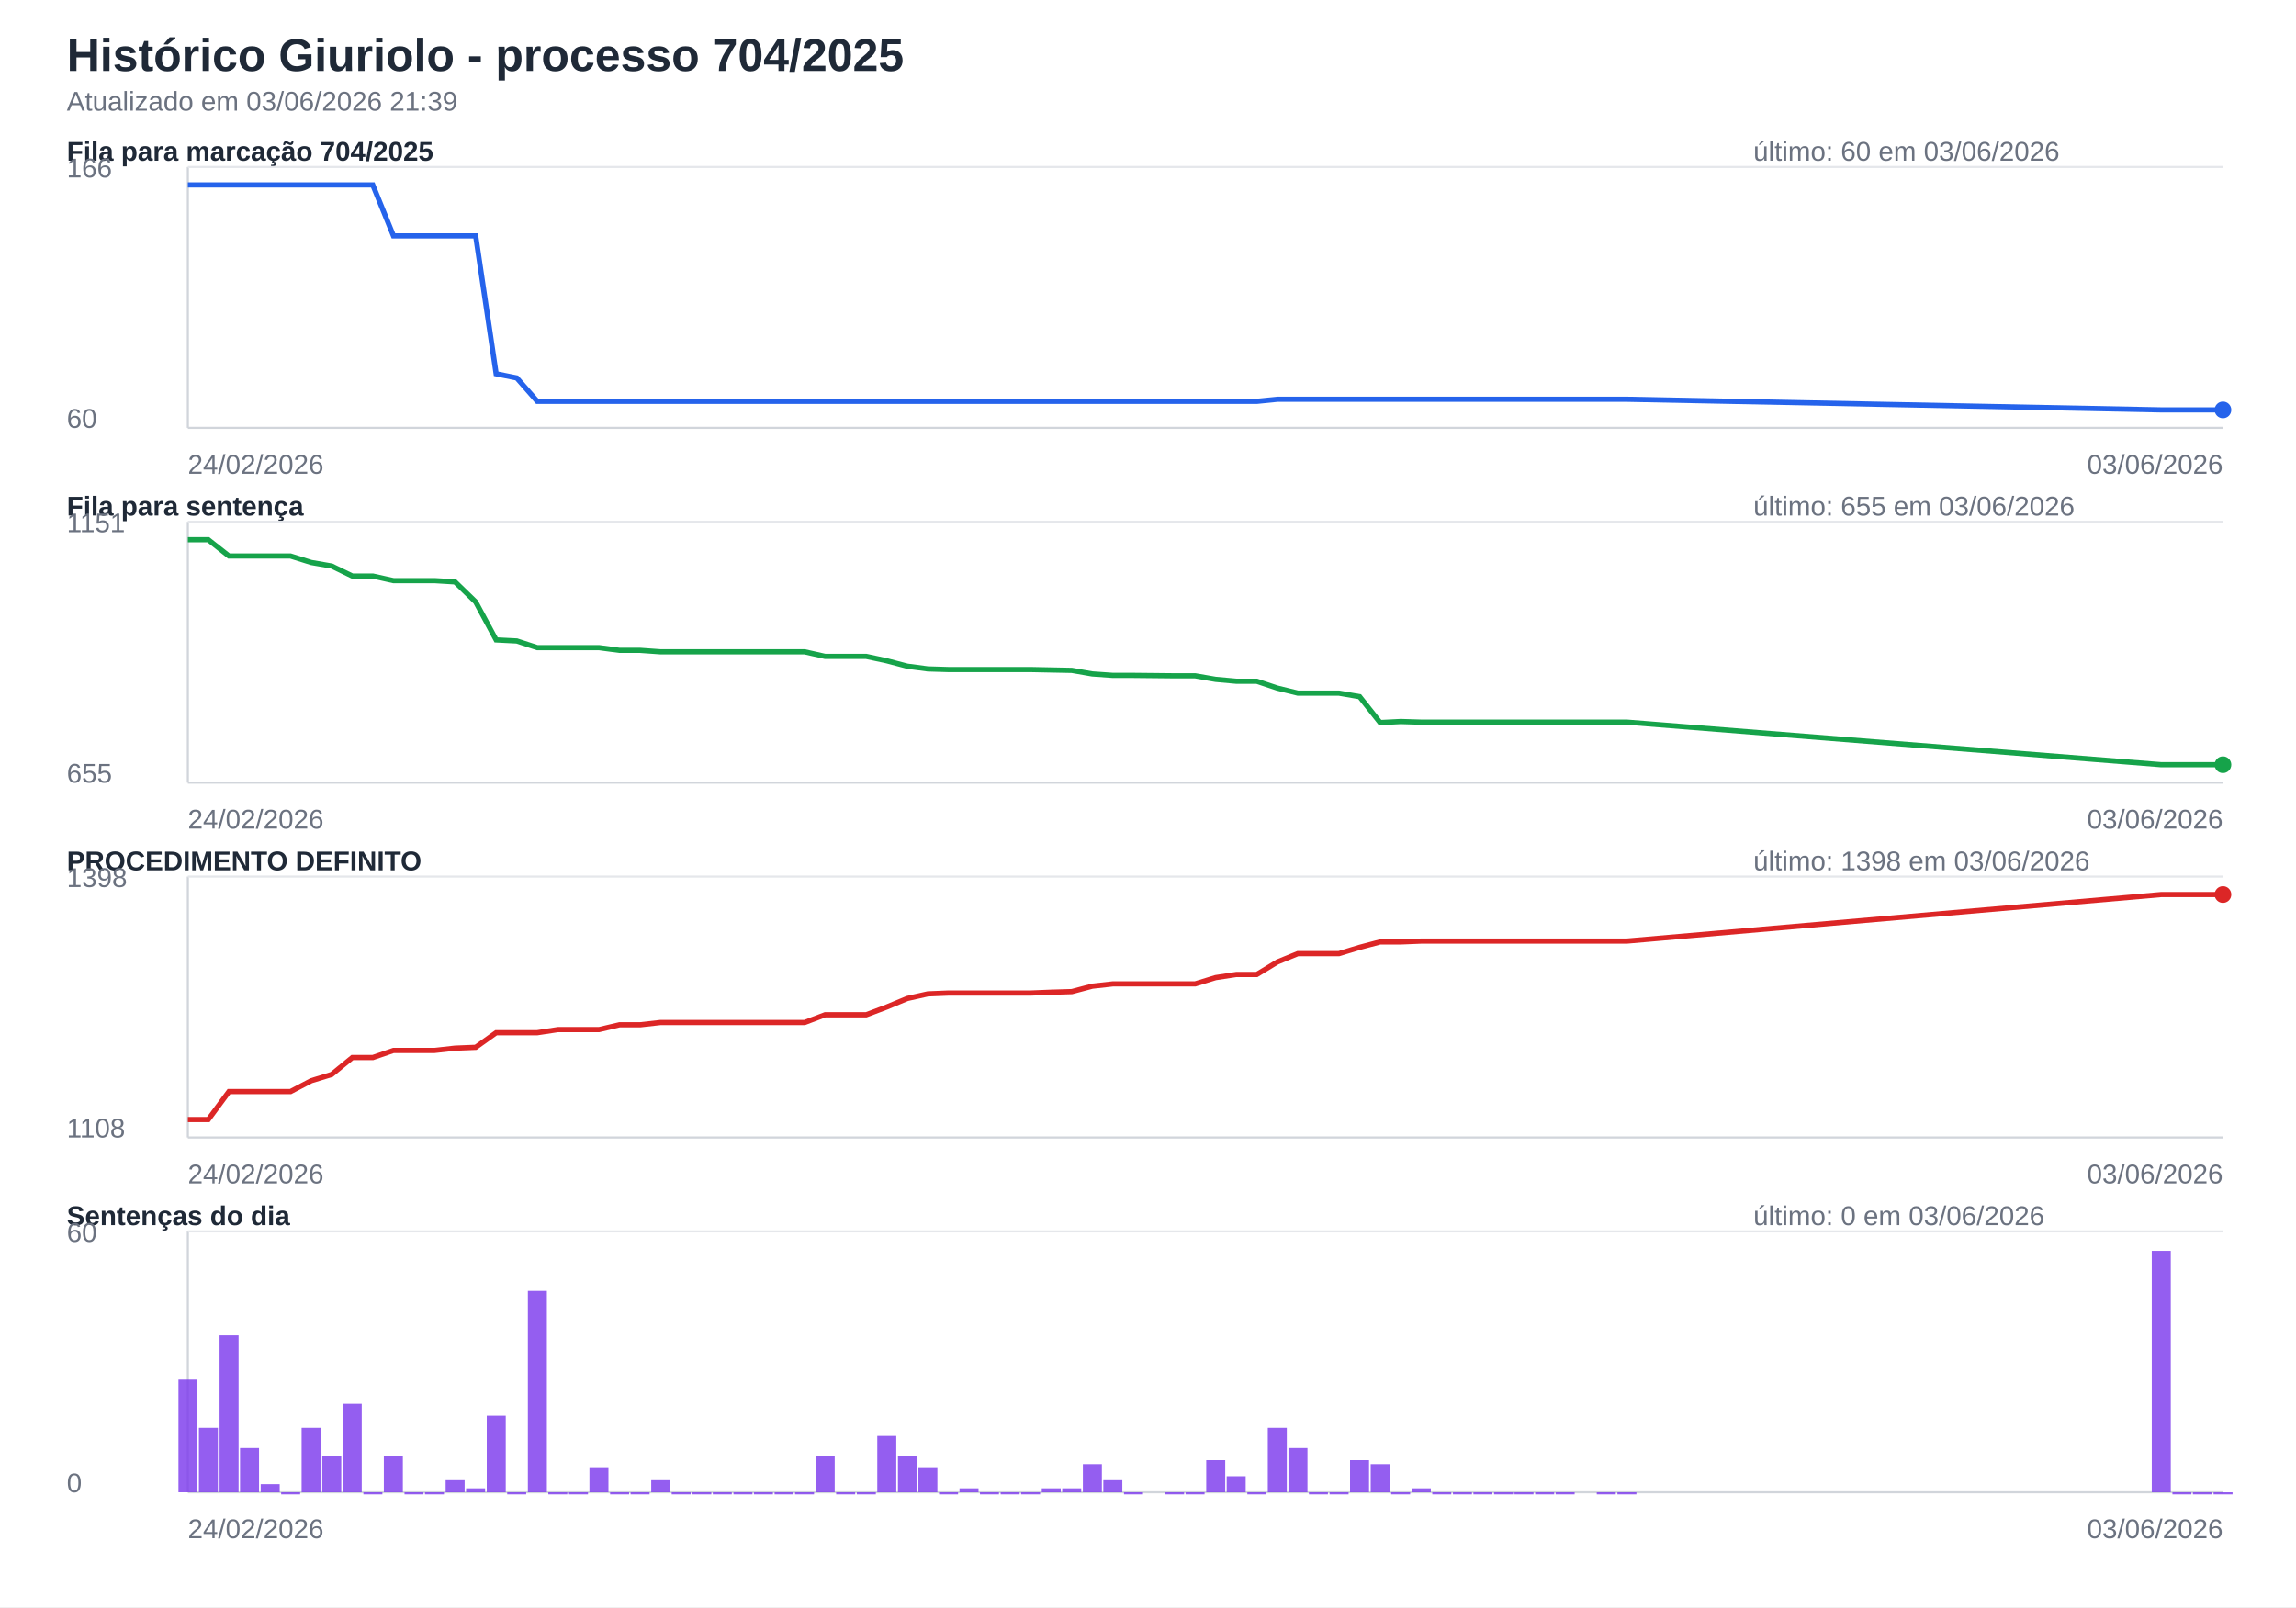
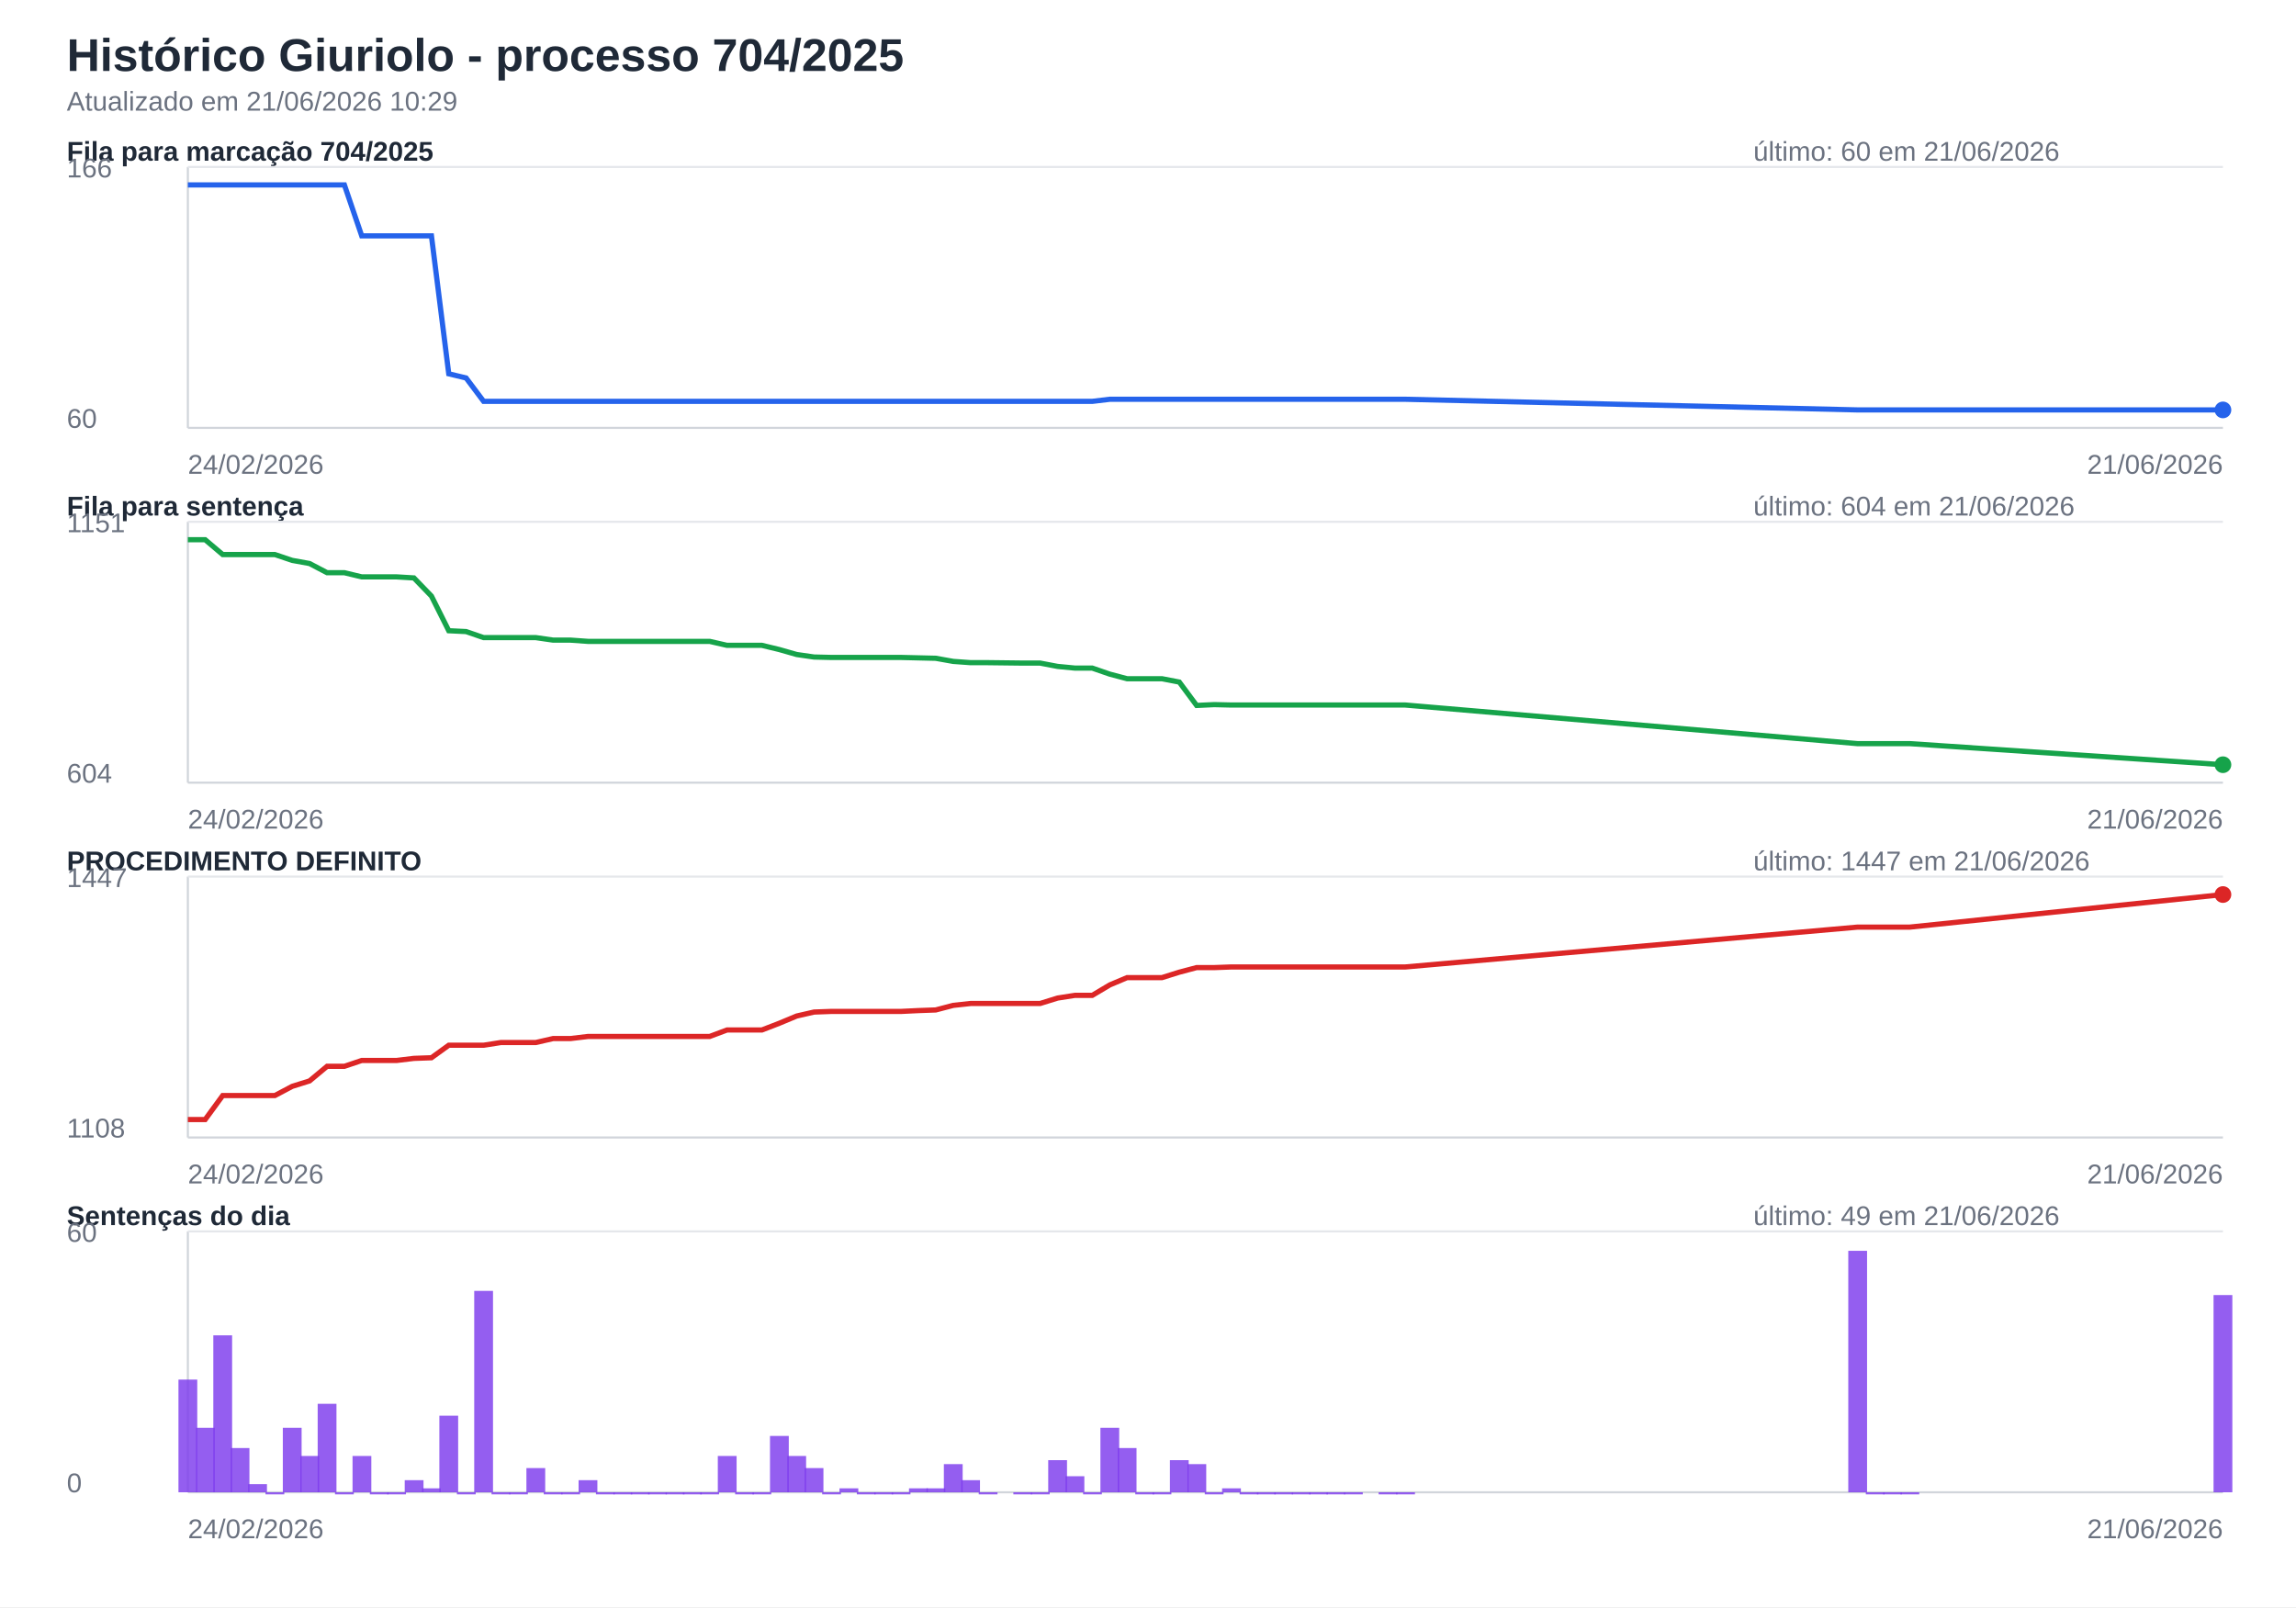
<svg xmlns="http://www.w3.org/2000/svg" width="1100" height="770" viewBox="0 0 1100 770">
  <rect width="100%" height="100%" fill="#ffffff" />
  <style>text{font-family:Segoe UI,Arial,sans-serif;font-size:13px;fill:#1f2937}.titulo{font-size:22px;font-weight:700}.sub{fill:#6b7280}.eixo{stroke:#d1d5db;stroke-width:1}.grade{stroke:#e5e7eb;stroke-width:1}.linha{fill:none;stroke-width:2.5}.barra{opacity:.82}</style>
  <text class="titulo" x="32" y="34">Histórico Giuriolo - processo 704/2025</text>
-   <text class="sub" x="32" y="53">Atualizado em 03/06/2026 21:39</text>
+   <text class="sub" x="32" y="53">Atualizado em 21/06/2026 10:29</text>
  <text x="32" y="77" font-weight="700">Fila para marcação 704/2025</text>
-   <text class="sub" x="840" y="77">último: 60 em 03/06/2026</text>
+   <text class="sub" x="840" y="77">último: 60 em 21/06/2026</text>
  <line class="eixo" x1="90" y1="205" x2="1065" y2="205" />
  <line class="eixo" x1="90" y1="80" x2="90" y2="205" />
  <line class="grade" x1="90" y1="80" x2="1065" y2="80" />
  <text class="sub" x="32" y="85">166</text>
  <text class="sub" x="32" y="205">60</text>
-   <path class="linha" stroke="#2563eb" d="M90.0,88.6 L99.8,88.6 L109.7,88.6 L119.5,88.6 L129.4,88.6 L139.2,88.6 L149.1,88.6 L158.9,88.6 L168.8,88.6 L178.6,88.6 L188.5,113.0 L198.3,113.0 L208.2,113.0 L218.0,113.0 L227.9,113.0 L237.7,179.1 L247.6,181.1 L257.4,192.3 L267.3,192.3 L277.1,192.3 L287.0,192.3 L296.8,192.3 L306.7,192.3 L316.5,192.3 L326.4,192.3 L336.2,192.3 L346.1,192.3 L355.9,192.3 L365.8,192.3 L375.6,192.3 L385.5,192.3 L395.3,192.3 L405.2,192.3 L415.0,192.3 L424.8,192.3 L434.7,192.3 L444.5,192.3 L454.4,192.3 L464.2,192.3 L474.1,192.3 L483.9,192.3 L493.8,192.3 L503.6,192.3 L513.5,192.3 L523.3,192.3 L533.2,192.3 L543.0,192.3 L562.7,192.3 L572.6,192.3 L582.4,192.3 L592.3,192.3 L602.1,192.3 L612.0,191.3 L621.8,191.3 L631.7,191.3 L641.5,191.3 L651.4,191.3 L661.2,191.3 L671.1,191.3 L680.9,191.3 L690.8,191.3 L700.6,191.3 L710.5,191.3 L720.3,191.3 L730.2,191.3 L740.0,191.3 L749.8,191.3 L769.5,191.3 L779.4,191.3 L1035.5,196.4 L1045.3,196.4 L1055.2,196.4 L1065.0,196.4" />
+   <path class="linha" stroke="#2563eb" d="M90.0,88.6 L98.3,88.6 L106.7,88.6 L115.0,88.6 L123.3,88.6 L131.7,88.6 L140.0,88.6 L148.3,88.6 L156.7,88.6 L165.0,88.6 L173.3,113.0 L181.7,113.0 L190.0,113.0 L198.3,113.0 L206.7,113.0 L215.0,179.1 L223.3,181.1 L231.7,192.3 L240.0,192.3 L248.3,192.3 L256.7,192.3 L265.0,192.3 L273.3,192.3 L281.7,192.3 L290.0,192.3 L298.3,192.3 L306.7,192.3 L315.0,192.3 L323.3,192.3 L331.7,192.3 L340.0,192.3 L348.3,192.3 L356.7,192.3 L365.0,192.3 L373.3,192.3 L381.7,192.3 L390.0,192.3 L398.3,192.3 L406.7,192.3 L415.0,192.3 L423.3,192.3 L431.7,192.3 L440.0,192.3 L448.3,192.3 L456.7,192.3 L465.0,192.3 L473.3,192.3 L490.0,192.3 L498.3,192.3 L506.7,192.3 L515.0,192.3 L523.3,192.3 L531.7,191.3 L540.0,191.3 L548.3,191.3 L556.7,191.3 L565.0,191.3 L573.3,191.3 L581.7,191.3 L590.0,191.3 L598.3,191.3 L606.7,191.3 L615.0,191.3 L623.3,191.3 L631.7,191.3 L640.0,191.3 L648.3,191.3 L665.0,191.3 L673.3,191.3 L890.0,196.4 L898.3,196.4 L906.7,196.4 L915.0,196.4 L1065.0,196.4" />
  <circle cx="1065.0" cy="196.4" r="4" fill="#2563eb" />
  <text class="sub" x="90" y="227">24/02/2026</text>
-   <text class="sub" text-anchor="end" x="1065" y="227">03/06/2026</text>
+   <text class="sub" text-anchor="end" x="1065" y="227">21/06/2026</text>
  <text x="32" y="247" font-weight="700">Fila para sentença</text>
-   <text class="sub" x="840" y="247">último: 655 em 03/06/2026</text>
+   <text class="sub" x="840" y="247">último: 604 em 21/06/2026</text>
  <line class="eixo" x1="90" y1="375" x2="1065" y2="375" />
  <line class="eixo" x1="90" y1="250" x2="90" y2="375" />
  <line class="grade" x1="90" y1="250" x2="1065" y2="250" />
  <text class="sub" x="32" y="255">1151</text>
-   <text class="sub" x="32" y="375">655</text>
-   <path class="linha" stroke="#16a34a" d="M90.0,258.6 L99.8,258.6 L109.7,266.4 L119.5,266.4 L129.4,266.4 L139.2,266.4 L149.1,269.5 L158.9,271.2 L168.8,276.0 L178.6,276.0 L188.5,278.2 L198.3,278.2 L208.2,278.2 L218.0,278.8 L227.9,288.4 L237.7,306.6 L247.6,307.1 L257.4,310.3 L267.3,310.3 L277.1,310.3 L287.0,310.3 L296.8,311.6 L306.7,311.6 L316.5,312.3 L326.4,312.3 L336.2,312.3 L346.1,312.3 L355.9,312.3 L365.8,312.3 L375.6,312.3 L385.5,312.3 L395.3,314.5 L405.2,314.5 L415.0,314.5 L424.8,316.6 L434.7,319.2 L444.5,320.5 L454.4,320.8 L464.2,320.8 L474.1,320.8 L483.9,320.8 L493.8,320.8 L503.6,321.0 L513.5,321.2 L523.3,322.9 L533.2,323.6 L543.0,323.6 L562.7,323.8 L572.6,323.8 L582.4,325.5 L592.3,326.4 L602.1,326.4 L612.0,329.7 L621.8,332.1 L631.7,332.1 L641.5,332.1 L651.4,333.8 L661.2,346.2 L671.1,345.7 L680.9,346.0 L690.8,346.0 L700.6,346.0 L710.5,346.0 L720.3,346.0 L730.2,346.0 L740.0,346.0 L749.8,346.0 L769.5,346.0 L779.4,346.0 L1035.5,366.4 L1045.3,366.4 L1055.2,366.4 L1065.0,366.4" />
+   <text class="sub" x="32" y="375">604</text>
+   <path class="linha" stroke="#16a34a" d="M90.0,258.6 L98.3,258.6 L106.7,265.7 L115.0,265.7 L123.3,265.7 L131.7,265.7 L140.0,268.5 L148.3,270.0 L156.7,274.4 L165.0,274.4 L173.3,276.4 L181.7,276.4 L190.0,276.4 L198.3,276.9 L206.7,285.6 L215.0,302.2 L223.3,302.6 L231.7,305.5 L240.0,305.5 L248.3,305.5 L256.7,305.5 L265.0,306.7 L273.3,306.7 L281.7,307.3 L290.0,307.3 L298.3,307.3 L306.7,307.3 L315.0,307.3 L323.3,307.3 L331.7,307.3 L340.0,307.3 L348.3,309.2 L356.7,309.2 L365.0,309.2 L373.3,311.2 L381.7,313.6 L390.0,314.8 L398.3,315.0 L406.7,315.0 L415.0,315.0 L423.3,315.0 L431.7,315.0 L440.0,315.2 L448.3,315.4 L456.7,316.9 L465.0,317.5 L473.3,317.5 L490.0,317.7 L498.3,317.7 L506.7,319.3 L515.0,320.1 L523.3,320.1 L531.7,323.0 L540.0,325.2 L548.3,325.2 L556.7,325.2 L565.0,326.8 L573.3,338.0 L581.7,337.6 L590.0,337.8 L598.3,337.8 L606.7,337.8 L615.0,337.8 L623.3,337.8 L631.7,337.8 L640.0,337.8 L648.3,337.8 L665.0,337.8 L673.3,337.8 L890.0,356.3 L898.3,356.3 L906.7,356.3 L915.0,356.3 L1065.0,366.4" />
  <circle cx="1065.0" cy="366.4" r="4" fill="#16a34a" />
  <text class="sub" x="90" y="397">24/02/2026</text>
-   <text class="sub" text-anchor="end" x="1065" y="397">03/06/2026</text>
+   <text class="sub" text-anchor="end" x="1065" y="397">21/06/2026</text>
  <text x="32" y="417" font-weight="700">PROCEDIMENTO DEFINITO</text>
-   <text class="sub" x="840" y="417">último: 1398 em 03/06/2026</text>
+   <text class="sub" x="840" y="417">último: 1447 em 21/06/2026</text>
  <line class="eixo" x1="90" y1="545" x2="1065" y2="545" />
  <line class="eixo" x1="90" y1="420" x2="90" y2="545" />
  <line class="grade" x1="90" y1="420" x2="1065" y2="420" />
-   <text class="sub" x="32" y="425">1398</text>
+   <text class="sub" x="32" y="425">1447</text>
  <text class="sub" x="32" y="545">1108</text>
-   <path class="linha" stroke="#dc2626" d="M90.0,536.4 L99.8,536.4 L109.7,523.0 L119.5,523.0 L129.4,523.0 L139.2,523.0 L149.1,517.8 L158.9,514.8 L168.8,506.7 L178.6,506.7 L188.5,503.3 L198.3,503.3 L208.2,503.3 L218.0,502.2 L227.9,501.8 L237.7,494.8 L247.6,494.8 L257.4,494.8 L267.3,493.3 L277.1,493.3 L287.0,493.3 L296.8,491.0 L306.7,491.0 L316.5,489.9 L326.4,489.9 L336.2,489.9 L346.1,489.9 L355.9,489.9 L365.8,489.9 L375.6,489.9 L385.5,489.9 L395.3,486.2 L405.2,486.2 L415.0,486.2 L424.8,482.5 L434.7,478.4 L444.5,476.2 L454.4,475.8 L464.2,475.8 L474.1,475.8 L483.9,475.8 L493.8,475.8 L503.6,475.4 L513.5,475.1 L523.3,472.5 L533.2,471.4 L543.0,471.4 L562.7,471.4 L572.6,471.4 L582.4,468.4 L592.3,466.9 L602.1,466.9 L612.0,460.9 L621.8,456.9 L631.7,456.9 L641.5,456.9 L651.4,453.9 L661.2,451.3 L671.1,451.3 L680.9,450.9 L690.8,450.9 L700.6,450.9 L710.5,450.9 L720.3,450.9 L730.2,450.9 L740.0,450.9 L749.8,450.9 L769.5,450.9 L779.4,450.9 L1035.5,428.6 L1045.3,428.6 L1055.2,428.6 L1065.0,428.6" />
+   <path class="linha" stroke="#dc2626" d="M90.0,536.4 L98.3,536.4 L106.7,524.9 L115.0,524.9 L123.3,524.9 L131.7,524.9 L140.0,520.5 L148.3,517.9 L156.7,510.9 L165.0,510.9 L173.3,508.1 L181.7,508.1 L190.0,508.1 L198.3,507.1 L206.7,506.8 L215.0,500.8 L223.3,500.8 L231.7,500.8 L240.0,499.5 L248.3,499.5 L256.7,499.5 L265.0,497.6 L273.3,497.6 L281.7,496.6 L290.0,496.6 L298.3,496.6 L306.7,496.6 L315.0,496.6 L323.3,496.6 L331.7,496.6 L340.0,496.6 L348.3,493.5 L356.7,493.5 L365.0,493.5 L373.3,490.3 L381.7,486.8 L390.0,484.9 L398.3,484.6 L406.7,484.6 L415.0,484.6 L423.3,484.6 L431.7,484.6 L440.0,484.2 L448.3,483.9 L456.7,481.7 L465.0,480.8 L473.3,480.8 L490.0,480.8 L498.3,480.8 L506.7,478.2 L515.0,476.9 L523.3,476.9 L531.7,471.9 L540.0,468.4 L548.3,468.4 L556.7,468.4 L565.0,465.8 L573.3,463.6 L581.7,463.6 L590.0,463.3 L598.3,463.3 L606.7,463.3 L615.0,463.3 L623.3,463.3 L631.7,463.3 L640.0,463.3 L648.3,463.3 L665.0,463.3 L673.3,463.3 L890.0,444.2 L898.3,444.2 L906.7,444.2 L915.0,444.2 L1065.0,428.6" />
  <circle cx="1065.0" cy="428.6" r="4" fill="#dc2626" />
  <text class="sub" x="90" y="567">24/02/2026</text>
-   <text class="sub" text-anchor="end" x="1065" y="567">03/06/2026</text>
+   <text class="sub" text-anchor="end" x="1065" y="567">21/06/2026</text>
  <text x="32" y="587" font-weight="700">Sentenças do dia</text>
-   <text class="sub" x="840" y="587">último: 0 em 03/06/2026</text>
+   <text class="sub" x="840" y="587">último: 49 em 21/06/2026</text>
  <line class="eixo" x1="90" y1="715" x2="1065" y2="715" />
  <line class="eixo" x1="90" y1="590" x2="90" y2="715" />
  <line class="grade" x1="90" y1="590" x2="1065" y2="590" />
  <text class="sub" x="32" y="595">60</text>
  <text class="sub" x="32" y="715">0</text>
-   <rect class="barra" x="85.5" y="661.0" width="9.1" height="54.0" fill="#7c3aed" />
-   <rect class="barra" x="95.3" y="684.1" width="9.1" height="30.9" fill="#7c3aed" />
-   <rect class="barra" x="105.2" y="639.8" width="9.1" height="75.2" fill="#7c3aed" />
-   <rect class="barra" x="115.0" y="693.8" width="9.1" height="21.2" fill="#7c3aed" />
-   <rect class="barra" x="124.9" y="711.1" width="9.1" height="3.9" fill="#7c3aed" />
-   <rect class="barra" x="134.7" y="715.0" width="9.1" height="1.0" fill="#7c3aed" />
-   <rect class="barra" x="144.5" y="684.1" width="9.1" height="30.9" fill="#7c3aed" />
-   <rect class="barra" x="154.4" y="697.6" width="9.1" height="17.4" fill="#7c3aed" />
-   <rect class="barra" x="164.2" y="672.6" width="9.1" height="42.4" fill="#7c3aed" />
-   <rect class="barra" x="174.1" y="715.0" width="9.1" height="1.0" fill="#7c3aed" />
-   <rect class="barra" x="183.9" y="697.6" width="9.1" height="17.4" fill="#7c3aed" />
-   <rect class="barra" x="193.8" y="715.0" width="9.1" height="1.0" fill="#7c3aed" />
-   <rect class="barra" x="203.6" y="715.0" width="9.1" height="1.0" fill="#7c3aed" />
-   <rect class="barra" x="213.5" y="709.2" width="9.1" height="5.8" fill="#7c3aed" />
-   <rect class="barra" x="223.3" y="713.1" width="9.1" height="1.9" fill="#7c3aed" />
-   <rect class="barra" x="233.2" y="678.3" width="9.1" height="36.7" fill="#7c3aed" />
-   <rect class="barra" x="243.0" y="715.0" width="9.1" height="1.0" fill="#7c3aed" />
-   <rect class="barra" x="252.9" y="618.5" width="9.1" height="96.5" fill="#7c3aed" />
-   <rect class="barra" x="262.7" y="715.0" width="9.1" height="1.0" fill="#7c3aed" />
-   <rect class="barra" x="272.6" y="715.0" width="9.1" height="1.0" fill="#7c3aed" />
-   <rect class="barra" x="282.4" y="703.4" width="9.1" height="11.6" fill="#7c3aed" />
-   <rect class="barra" x="292.3" y="715.0" width="9.1" height="1.0" fill="#7c3aed" />
-   <rect class="barra" x="302.1" y="715.0" width="9.1" height="1.0" fill="#7c3aed" />
-   <rect class="barra" x="312.0" y="709.2" width="9.1" height="5.8" fill="#7c3aed" />
-   <rect class="barra" x="321.8" y="715.0" width="9.1" height="1.0" fill="#7c3aed" />
-   <rect class="barra" x="331.7" y="715.0" width="9.1" height="1.0" fill="#7c3aed" />
-   <rect class="barra" x="341.5" y="715.0" width="9.1" height="1.0" fill="#7c3aed" />
-   <rect class="barra" x="351.4" y="715.0" width="9.1" height="1.0" fill="#7c3aed" />
-   <rect class="barra" x="361.2" y="715.0" width="9.1" height="1.0" fill="#7c3aed" />
-   <rect class="barra" x="371.1" y="715.0" width="9.1" height="1.0" fill="#7c3aed" />
-   <rect class="barra" x="380.9" y="715.0" width="9.1" height="1.0" fill="#7c3aed" />
-   <rect class="barra" x="390.8" y="697.6" width="9.1" height="17.4" fill="#7c3aed" />
-   <rect class="barra" x="400.6" y="715.0" width="9.1" height="1.0" fill="#7c3aed" />
-   <rect class="barra" x="410.5" y="715.0" width="9.1" height="1.0" fill="#7c3aed" />
-   <rect class="barra" x="420.3" y="688.0" width="9.1" height="27.0" fill="#7c3aed" />
-   <rect class="barra" x="430.2" y="697.6" width="9.1" height="17.4" fill="#7c3aed" />
-   <rect class="barra" x="440.0" y="703.4" width="9.1" height="11.6" fill="#7c3aed" />
-   <rect class="barra" x="449.9" y="715.0" width="9.1" height="1.0" fill="#7c3aed" />
-   <rect class="barra" x="459.7" y="713.1" width="9.1" height="1.9" fill="#7c3aed" />
-   <rect class="barra" x="469.5" y="715.0" width="9.1" height="1.0" fill="#7c3aed" />
-   <rect class="barra" x="479.4" y="715.0" width="9.1" height="1.0" fill="#7c3aed" />
-   <rect class="barra" x="489.2" y="715.0" width="9.1" height="1.0" fill="#7c3aed" />
-   <rect class="barra" x="499.1" y="713.1" width="9.1" height="1.9" fill="#7c3aed" />
-   <rect class="barra" x="508.9" y="713.1" width="9.1" height="1.9" fill="#7c3aed" />
-   <rect class="barra" x="518.8" y="701.5" width="9.1" height="13.5" fill="#7c3aed" />
-   <rect class="barra" x="528.6" y="709.2" width="9.1" height="5.8" fill="#7c3aed" />
-   <rect class="barra" x="538.5" y="715.0" width="9.1" height="1.0" fill="#7c3aed" />
-   <rect class="barra" x="558.2" y="715.0" width="9.1" height="1.0" fill="#7c3aed" />
-   <rect class="barra" x="568.0" y="715.0" width="9.1" height="1.0" fill="#7c3aed" />
-   <rect class="barra" x="577.9" y="699.6" width="9.1" height="15.4" fill="#7c3aed" />
-   <rect class="barra" x="587.7" y="707.3" width="9.1" height="7.7" fill="#7c3aed" />
-   <rect class="barra" x="597.6" y="715.0" width="9.1" height="1.0" fill="#7c3aed" />
-   <rect class="barra" x="607.4" y="684.1" width="9.1" height="30.9" fill="#7c3aed" />
-   <rect class="barra" x="617.3" y="693.8" width="9.1" height="21.2" fill="#7c3aed" />
-   <rect class="barra" x="627.1" y="715.0" width="9.1" height="1.0" fill="#7c3aed" />
-   <rect class="barra" x="637.0" y="715.0" width="9.1" height="1.0" fill="#7c3aed" />
-   <rect class="barra" x="646.8" y="699.6" width="9.1" height="15.4" fill="#7c3aed" />
-   <rect class="barra" x="656.7" y="701.5" width="9.1" height="13.5" fill="#7c3aed" />
-   <rect class="barra" x="666.5" y="715.0" width="9.1" height="1.0" fill="#7c3aed" />
-   <rect class="barra" x="676.4" y="713.1" width="9.1" height="1.9" fill="#7c3aed" />
-   <rect class="barra" x="686.2" y="715.0" width="9.1" height="1.0" fill="#7c3aed" />
-   <rect class="barra" x="696.1" y="715.0" width="9.1" height="1.0" fill="#7c3aed" />
-   <rect class="barra" x="705.9" y="715.0" width="9.1" height="1.0" fill="#7c3aed" />
-   <rect class="barra" x="715.8" y="715.0" width="9.1" height="1.0" fill="#7c3aed" />
-   <rect class="barra" x="725.6" y="715.0" width="9.1" height="1.0" fill="#7c3aed" />
-   <rect class="barra" x="735.5" y="715.0" width="9.1" height="1.0" fill="#7c3aed" />
-   <rect class="barra" x="745.3" y="715.0" width="9.1" height="1.0" fill="#7c3aed" />
-   <rect class="barra" x="765.0" y="715.0" width="9.1" height="1.0" fill="#7c3aed" />
-   <rect class="barra" x="774.9" y="715.0" width="9.1" height="1.0" fill="#7c3aed" />
-   <rect class="barra" x="1030.9" y="599.3" width="9.1" height="115.7" fill="#7c3aed" />
-   <rect class="barra" x="1040.8" y="715.0" width="9.1" height="1.0" fill="#7c3aed" />
-   <rect class="barra" x="1050.6" y="715.0" width="9.1" height="1.0" fill="#7c3aed" />
-   <rect class="barra" x="1060.5" y="715.0" width="9.1" height="1.0" fill="#7c3aed" />
+   <rect class="barra" x="85.5" y="661.0" width="9.0" height="54.0" fill="#7c3aed" />
+   <rect class="barra" x="93.9" y="684.1" width="9.0" height="30.9" fill="#7c3aed" />
+   <rect class="barra" x="102.2" y="639.8" width="9.0" height="75.2" fill="#7c3aed" />
+   <rect class="barra" x="110.5" y="693.8" width="9.0" height="21.2" fill="#7c3aed" />
+   <rect class="barra" x="118.9" y="711.1" width="9.0" height="3.9" fill="#7c3aed" />
+   <rect class="barra" x="127.2" y="715.0" width="9.0" height="1.0" fill="#7c3aed" />
+   <rect class="barra" x="135.5" y="684.1" width="9.0" height="30.9" fill="#7c3aed" />
+   <rect class="barra" x="143.9" y="697.6" width="9.0" height="17.4" fill="#7c3aed" />
+   <rect class="barra" x="152.2" y="672.6" width="9.0" height="42.4" fill="#7c3aed" />
+   <rect class="barra" x="160.5" y="715.0" width="9.0" height="1.0" fill="#7c3aed" />
+   <rect class="barra" x="168.9" y="697.6" width="9.0" height="17.4" fill="#7c3aed" />
+   <rect class="barra" x="177.2" y="715.0" width="9.0" height="1.0" fill="#7c3aed" />
+   <rect class="barra" x="185.5" y="715.0" width="9.0" height="1.0" fill="#7c3aed" />
+   <rect class="barra" x="193.9" y="709.2" width="9.0" height="5.8" fill="#7c3aed" />
+   <rect class="barra" x="202.2" y="713.1" width="9.0" height="1.9" fill="#7c3aed" />
+   <rect class="barra" x="210.5" y="678.3" width="9.0" height="36.7" fill="#7c3aed" />
+   <rect class="barra" x="218.9" y="715.0" width="9.0" height="1.0" fill="#7c3aed" />
+   <rect class="barra" x="227.2" y="618.5" width="9.0" height="96.5" fill="#7c3aed" />
+   <rect class="barra" x="235.5" y="715.0" width="9.0" height="1.0" fill="#7c3aed" />
+   <rect class="barra" x="243.9" y="715.0" width="9.0" height="1.0" fill="#7c3aed" />
+   <rect class="barra" x="252.2" y="703.4" width="9.0" height="11.6" fill="#7c3aed" />
+   <rect class="barra" x="260.5" y="715.0" width="9.0" height="1.0" fill="#7c3aed" />
+   <rect class="barra" x="268.9" y="715.0" width="9.0" height="1.0" fill="#7c3aed" />
+   <rect class="barra" x="277.2" y="709.2" width="9.0" height="5.8" fill="#7c3aed" />
+   <rect class="barra" x="285.5" y="715.0" width="9.0" height="1.0" fill="#7c3aed" />
+   <rect class="barra" x="293.9" y="715.0" width="9.0" height="1.0" fill="#7c3aed" />
+   <rect class="barra" x="302.2" y="715.0" width="9.0" height="1.0" fill="#7c3aed" />
+   <rect class="barra" x="310.5" y="715.0" width="9.0" height="1.0" fill="#7c3aed" />
+   <rect class="barra" x="318.9" y="715.0" width="9.0" height="1.0" fill="#7c3aed" />
+   <rect class="barra" x="327.2" y="715.0" width="9.0" height="1.0" fill="#7c3aed" />
+   <rect class="barra" x="335.5" y="715.0" width="9.0" height="1.0" fill="#7c3aed" />
+   <rect class="barra" x="343.9" y="697.6" width="9.0" height="17.4" fill="#7c3aed" />
+   <rect class="barra" x="352.2" y="715.0" width="9.0" height="1.0" fill="#7c3aed" />
+   <rect class="barra" x="360.5" y="715.0" width="9.0" height="1.0" fill="#7c3aed" />
+   <rect class="barra" x="368.9" y="688.0" width="9.0" height="27.0" fill="#7c3aed" />
+   <rect class="barra" x="377.2" y="697.6" width="9.0" height="17.4" fill="#7c3aed" />
+   <rect class="barra" x="385.5" y="703.4" width="9.0" height="11.6" fill="#7c3aed" />
+   <rect class="barra" x="393.9" y="715.0" width="9.0" height="1.0" fill="#7c3aed" />
+   <rect class="barra" x="402.2" y="713.1" width="9.0" height="1.9" fill="#7c3aed" />
+   <rect class="barra" x="410.5" y="715.0" width="9.0" height="1.0" fill="#7c3aed" />
+   <rect class="barra" x="418.9" y="715.0" width="9.0" height="1.0" fill="#7c3aed" />
+   <rect class="barra" x="427.2" y="715.0" width="9.0" height="1.0" fill="#7c3aed" />
+   <rect class="barra" x="435.5" y="713.1" width="9.0" height="1.9" fill="#7c3aed" />
+   <rect class="barra" x="443.9" y="713.1" width="9.0" height="1.9" fill="#7c3aed" />
+   <rect class="barra" x="452.2" y="701.5" width="9.0" height="13.5" fill="#7c3aed" />
+   <rect class="barra" x="460.5" y="709.2" width="9.0" height="5.8" fill="#7c3aed" />
+   <rect class="barra" x="468.9" y="715.0" width="9.0" height="1.0" fill="#7c3aed" />
+   <rect class="barra" x="485.5" y="715.0" width="9.0" height="1.0" fill="#7c3aed" />
+   <rect class="barra" x="493.9" y="715.0" width="9.0" height="1.0" fill="#7c3aed" />
+   <rect class="barra" x="502.2" y="699.6" width="9.0" height="15.4" fill="#7c3aed" />
+   <rect class="barra" x="510.5" y="707.3" width="9.0" height="7.7" fill="#7c3aed" />
+   <rect class="barra" x="518.9" y="715.0" width="9.0" height="1.0" fill="#7c3aed" />
+   <rect class="barra" x="527.2" y="684.1" width="9.0" height="30.9" fill="#7c3aed" />
+   <rect class="barra" x="535.5" y="693.8" width="9.0" height="21.2" fill="#7c3aed" />
+   <rect class="barra" x="543.9" y="715.0" width="9.0" height="1.0" fill="#7c3aed" />
+   <rect class="barra" x="552.2" y="715.0" width="9.0" height="1.0" fill="#7c3aed" />
+   <rect class="barra" x="560.5" y="699.6" width="9.0" height="15.4" fill="#7c3aed" />
+   <rect class="barra" x="568.9" y="701.5" width="9.0" height="13.5" fill="#7c3aed" />
+   <rect class="barra" x="577.2" y="715.0" width="9.0" height="1.0" fill="#7c3aed" />
+   <rect class="barra" x="585.5" y="713.1" width="9.0" height="1.9" fill="#7c3aed" />
+   <rect class="barra" x="593.9" y="715.0" width="9.0" height="1.0" fill="#7c3aed" />
+   <rect class="barra" x="602.2" y="715.0" width="9.0" height="1.0" fill="#7c3aed" />
+   <rect class="barra" x="610.5" y="715.0" width="9.0" height="1.0" fill="#7c3aed" />
+   <rect class="barra" x="618.9" y="715.0" width="9.0" height="1.0" fill="#7c3aed" />
+   <rect class="barra" x="627.2" y="715.0" width="9.0" height="1.0" fill="#7c3aed" />
+   <rect class="barra" x="635.5" y="715.0" width="9.0" height="1.0" fill="#7c3aed" />
+   <rect class="barra" x="643.9" y="715.0" width="9.0" height="1.0" fill="#7c3aed" />
+   <rect class="barra" x="660.5" y="715.0" width="9.0" height="1.0" fill="#7c3aed" />
+   <rect class="barra" x="668.9" y="715.0" width="9.0" height="1.0" fill="#7c3aed" />
+   <rect class="barra" x="885.5" y="599.3" width="9.0" height="115.7" fill="#7c3aed" />
+   <rect class="barra" x="893.9" y="715.0" width="9.0" height="1.0" fill="#7c3aed" />
+   <rect class="barra" x="902.2" y="715.0" width="9.0" height="1.0" fill="#7c3aed" />
+   <rect class="barra" x="910.5" y="715.0" width="9.0" height="1.0" fill="#7c3aed" />
+   <rect class="barra" x="1060.5" y="620.5" width="9.0" height="94.5" fill="#7c3aed" />
  <text class="sub" x="90" y="737">24/02/2026</text>
-   <text class="sub" text-anchor="end" x="1065" y="737">03/06/2026</text>
+   <text class="sub" text-anchor="end" x="1065" y="737">21/06/2026</text>
</svg>
